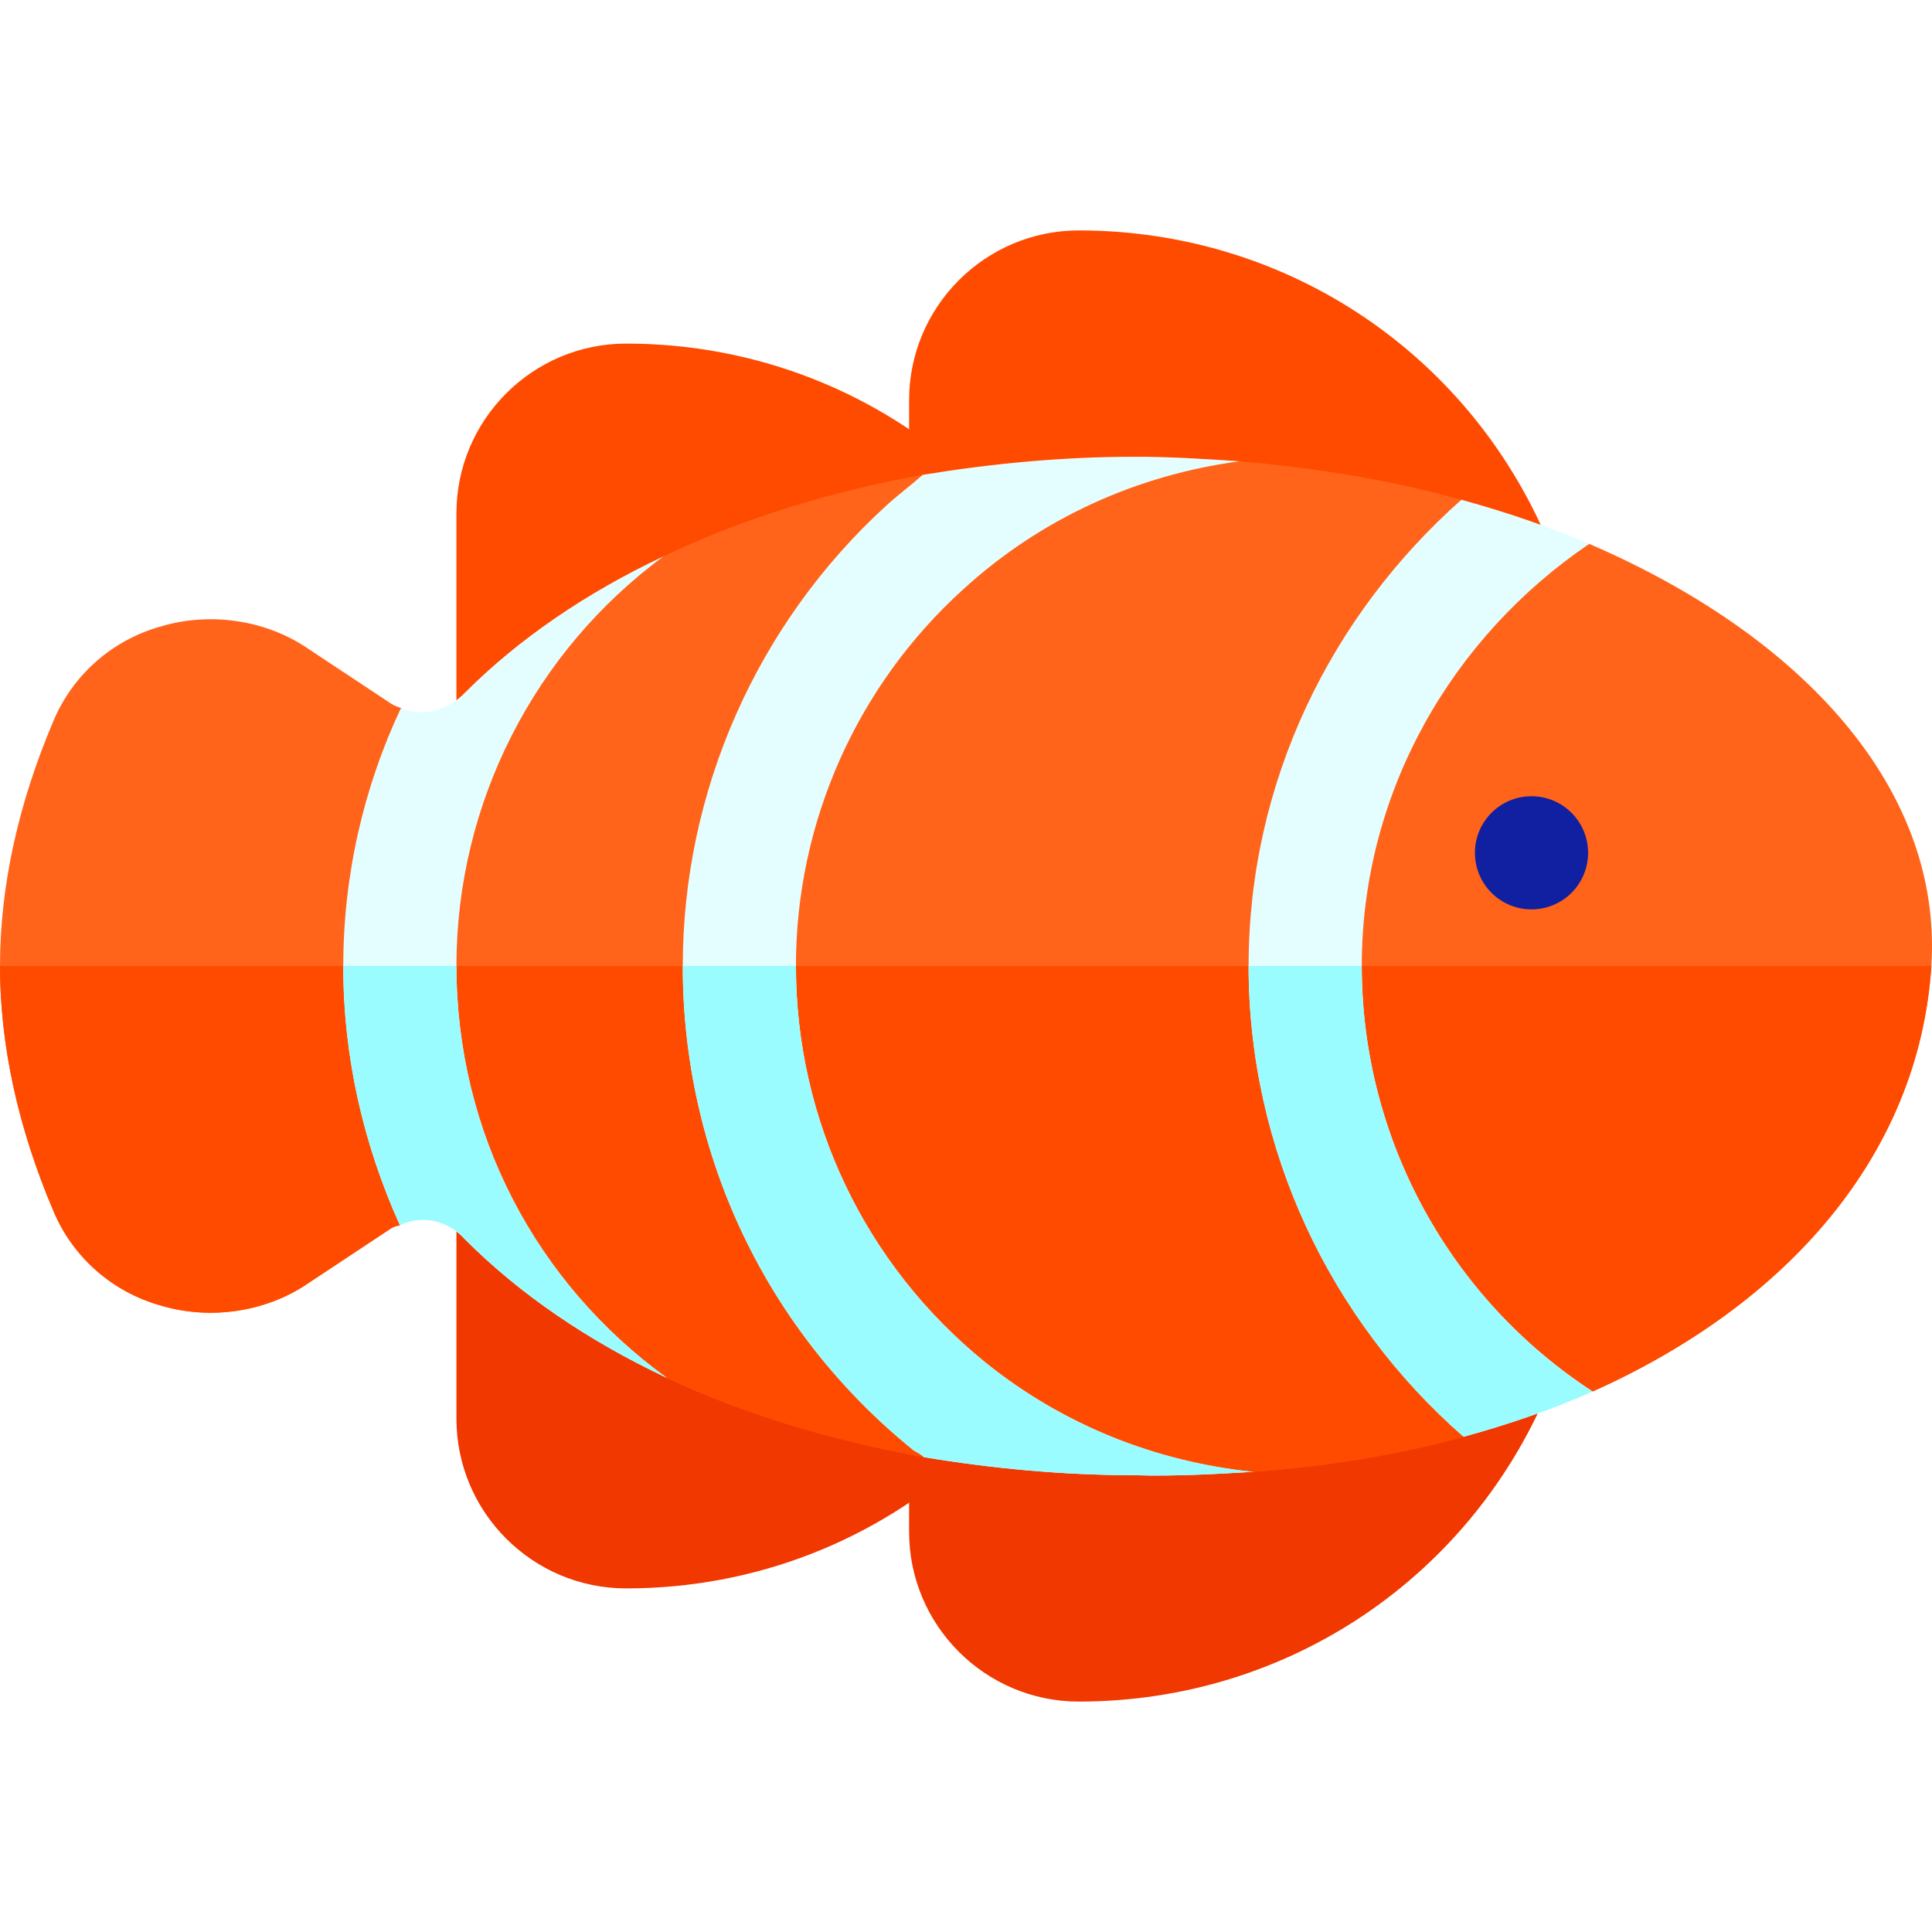
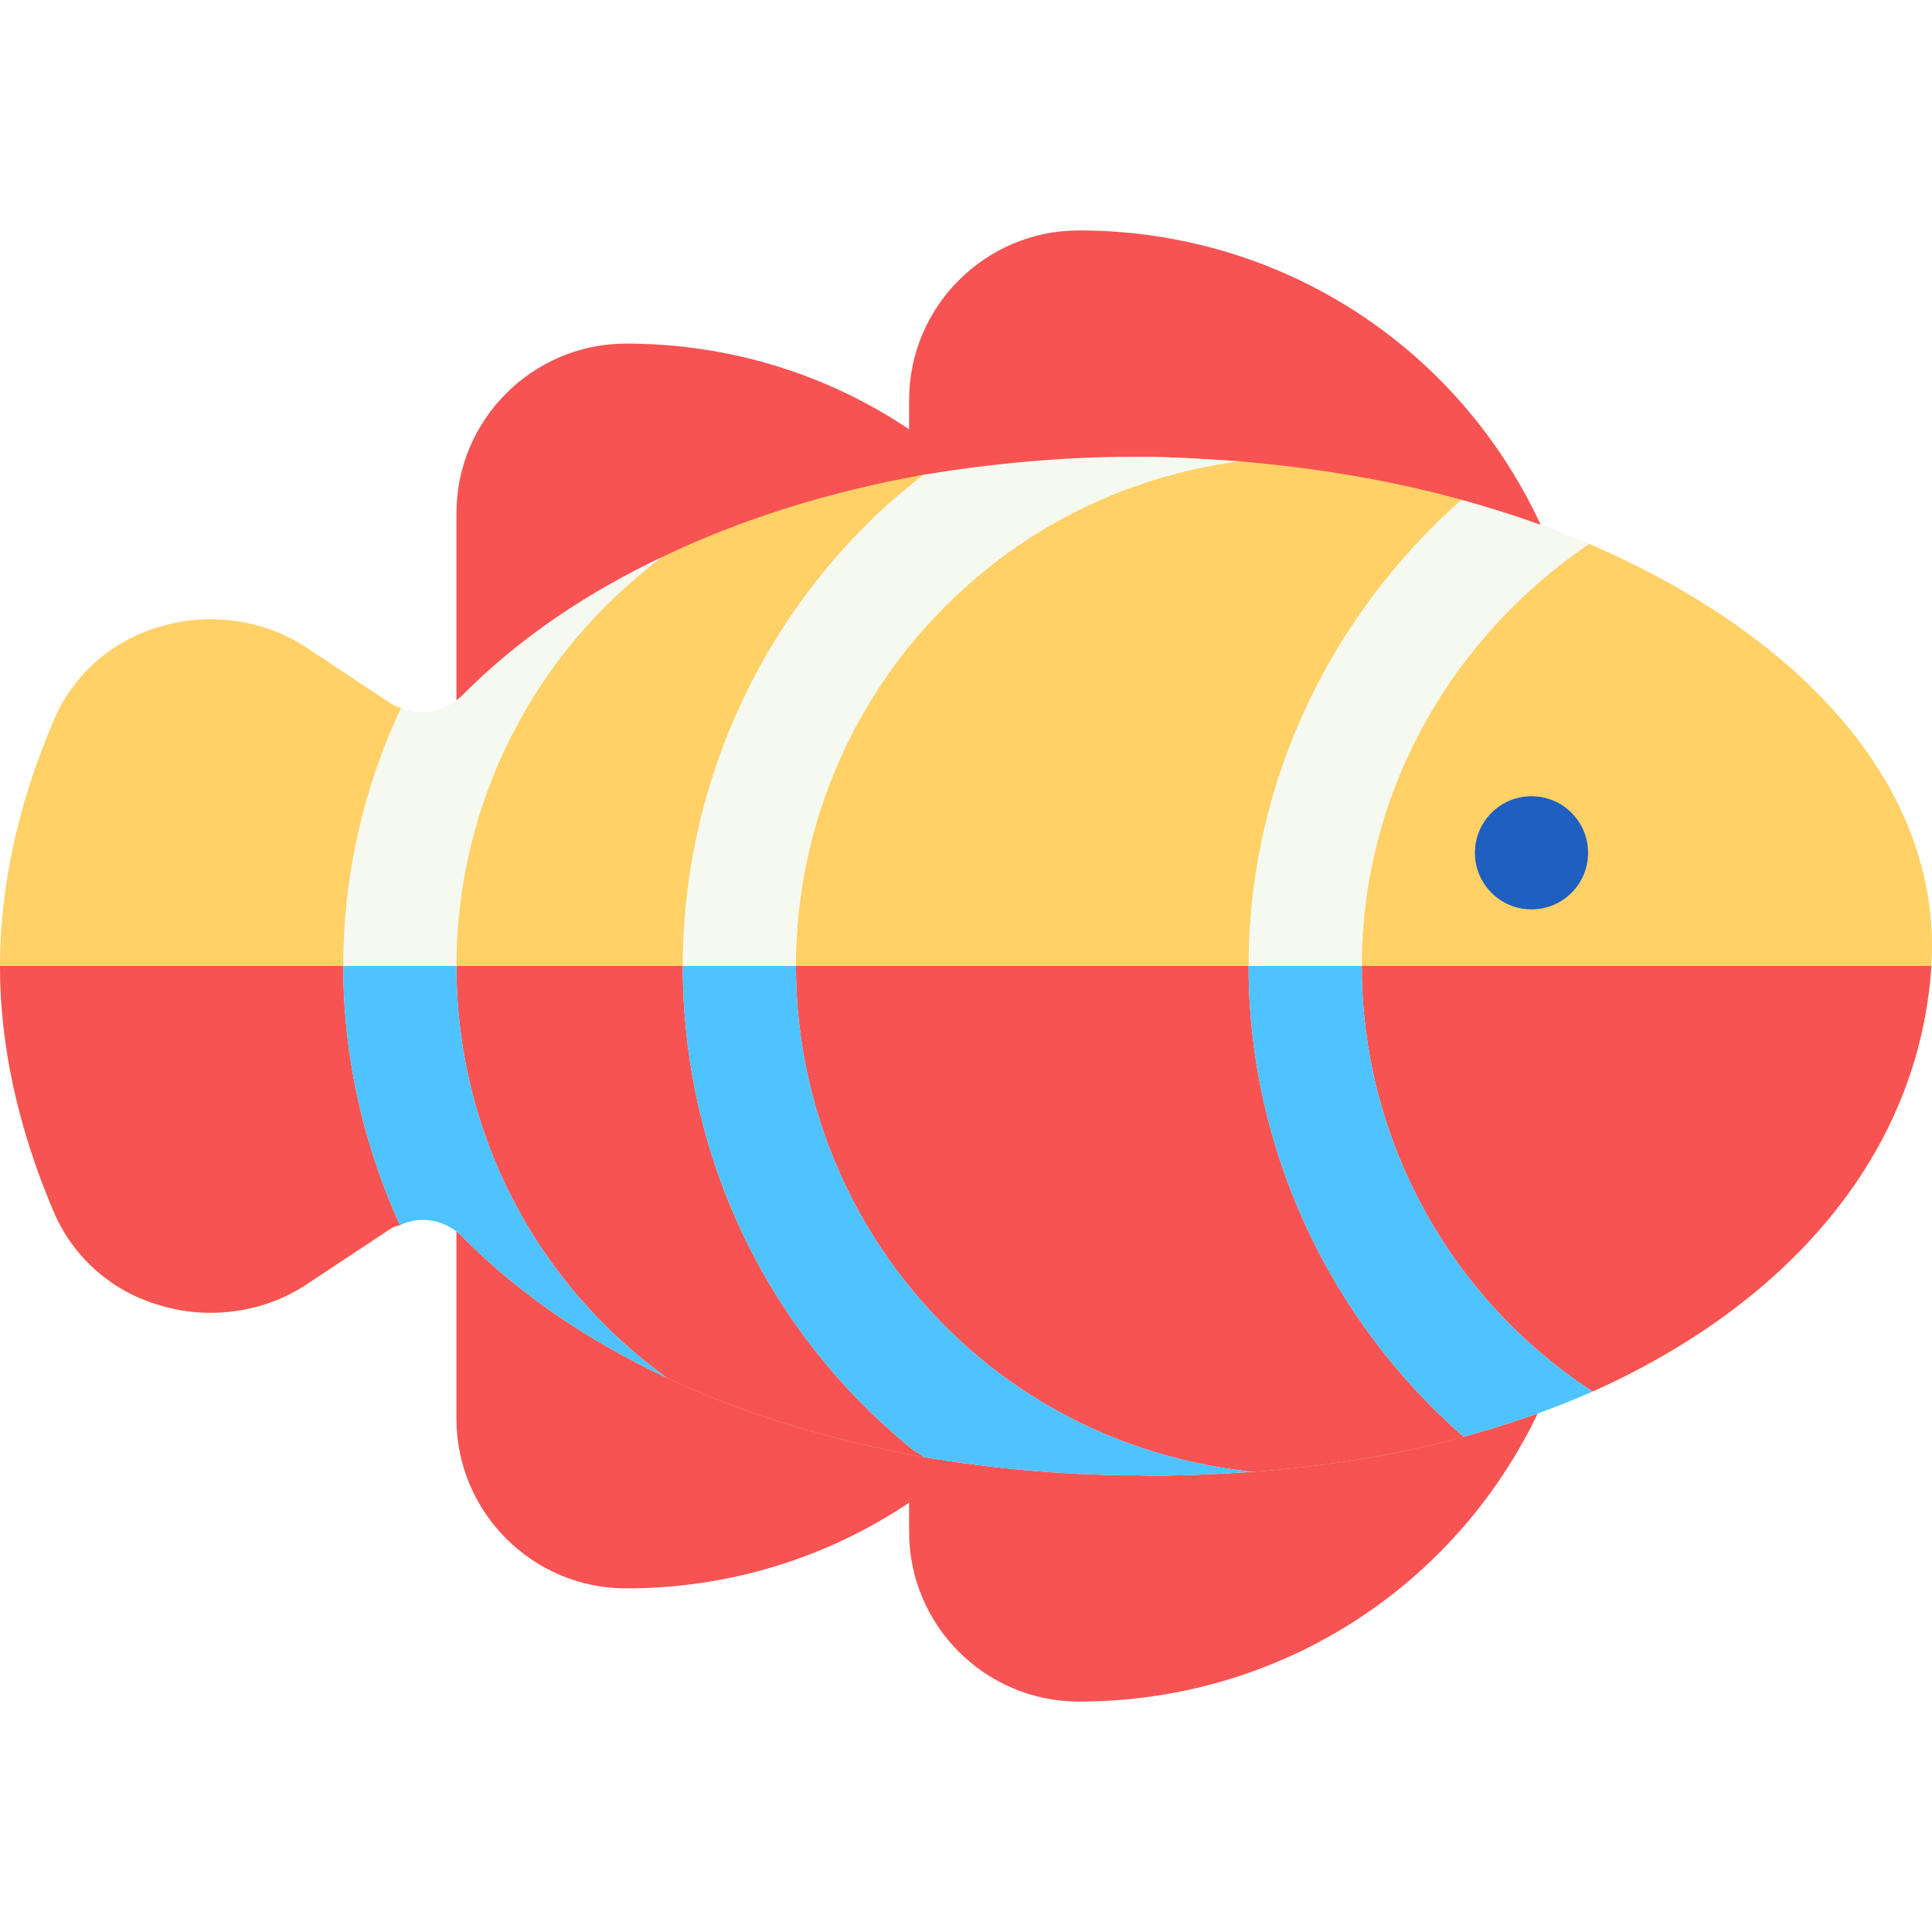
- <svg xmlns="http://www.w3.org/2000/svg" version="1.1" id="Capa_1" x="0px" y="0px" viewBox="0 0 512 512" style="enable-background:new 0 0 512 512;" xml:space="preserve">
-   <path style="fill:#F03800;" d="M120.96,319.714v56.246c0,24.806,20.179,44.985,44.985,44.985c33.973,0,66.13-12.52,91.083-35.364  L120.96,319.714z" />
+ <svg xmlns="http://www.w3.org/2000/svg" fill="#24352a" version="1.1" id="Capa_1" x="0px" y="0px" viewBox="0 0 512 512" style="enable-background:new 0 0 512 512;" xml:space="preserve">
+   <path style="fill:#f75353;" d="M120.96,319.714v56.246c0,24.806,20.179,44.985,44.985,44.985c33.973,0,66.13-12.52,91.083-35.364  L120.96,319.714z" />
  <g>
-     <path style="fill:#FF4B00;" d="M258.361,127.649c-25.128-23.62-57.842-36.595-92.416-36.595c-24.806,0-44.985,20.179-44.985,44.985   v56.246l142.995-58.326C262.768,131.309,260.763,129.156,258.361,127.649z" />
-     <path style="fill:#FF4B00;" d="M285.906,61.064c-24.806,0-44.985,20.179-44.985,44.985v30.342l170.452,9.826   C390.827,94.496,341.58,61.064,285.906,61.064z" />
+     <path style="fill:#f75353;" d="M258.361,127.649c-25.128-23.62-57.842-36.595-92.416-36.595c-24.806,0-44.985,20.179-44.985,44.985   v56.246l142.995-58.326C262.768,131.309,260.763,129.156,258.361,127.649z" />
+     <path style="fill:#f75353;" d="M285.906,61.064c-24.806,0-44.985,20.179-44.985,44.985v30.342l170.452,9.826   C390.827,94.496,341.58,61.064,285.906,61.064z" />
  </g>
-   <path style="fill:#F03800;" d="M240.92,375.609v30.342c0,24.806,20.179,44.985,44.985,44.985  c55.675,0,104.921-33.431,125.467-85.153L240.92,375.609z" />
-   <path style="fill:#FF641A;" d="M511.831,255.999c-3.299,50.082-38.187,89.67-89.771,112.763l-47.383-23.093l13.196,35.087  c-17.395,4.799-35.988,7.797-55.783,9.297c-10.196,0.601-20.693,1.201-31.189,0.901l-53.383-30.891l-2.698,26.093  c-24.592-4.5-47.685-11.396-68.079-20.993l-71.376-53.683c-2.998-0.298,3.3,11.997,0.601,13.196c-0.901,0.3-1.5,0.3-2.4,0.901  l-22.193,14.695c-11.096,7.497-25.892,9.597-38.787,5.698c-12.896-3.599-23.391-12.896-28.491-25.193  C4.797,298.885,0,276.993,0,255.999s4.797-42.886,14.094-64.778c5.099-12.297,15.596-21.594,28.491-25.193  c12.896-3.899,27.691-1.799,38.787,5.698l22.193,14.695c0.901,0.601,1.799,0.901,2.7,1.199c2.698,1.201-3.299,13.196-0.3,12.597  l69.878-52.783c20.693-9.898,43.785-17.094,68.676-21.594l-1.799,26.391l58.181-31.189c9.297,0,18.594,0.601,27.59,1.199  c20.693,1.799,40.488,5.099,58.782,10.198l-12.896,35.388l46.785-23.691C477.542,168.429,514.829,208.915,511.831,255.999z" />
-   <path style="fill:#FF4B00;" d="M511.831,255.999c-3.299,50.082-38.187,89.67-89.771,112.763l-47.383-23.093l13.196,35.087  c-17.395,4.799-35.988,7.797-55.783,9.297c-10.196,0.601-20.693,1.201-31.189,0.901l-53.383-30.891l-2.698,26.093  c-24.592-4.5-47.685-11.396-68.079-20.993l-71.376-53.683c-2.998-0.298,3.3,11.997,0.601,13.196c-0.901,0.3-1.5,0.3-2.4,0.901  l-22.193,14.695c-11.096,7.497-25.892,9.597-38.787,5.698c-12.896-3.599-23.391-12.896-28.491-25.193  C4.797,298.885,0,276.993,0,255.999H511.831z" />
+   <path style="fill:#f75353;" d="M240.92,375.609v30.342c0,24.806,20.179,44.985,44.985,44.985  c55.675,0,104.921-33.431,125.467-85.153L240.92,375.609z" />
+   <path style="fill:#ffd166;" d="M511.831,255.999c-3.299,50.082-38.187,89.67-89.771,112.763l-47.383-23.093l13.196,35.087  c-17.395,4.799-35.988,7.797-55.783,9.297c-10.196,0.601-20.693,1.201-31.189,0.901l-53.383-30.891l-2.698,26.093  c-24.592-4.5-47.685-11.396-68.079-20.993l-71.376-53.683c-2.998-0.298,3.3,11.997,0.601,13.196c-0.901,0.3-1.5,0.3-2.4,0.901  l-22.193,14.695c-11.096,7.497-25.892,9.597-38.787,5.698c-12.896-3.599-23.391-12.896-28.491-25.193  C4.797,298.885,0,276.993,0,255.999s4.797-42.886,14.094-64.778c5.099-12.297,15.596-21.594,28.491-25.193  c12.896-3.899,27.691-1.799,38.787,5.698l22.193,14.695c0.901,0.601,1.799,0.901,2.7,1.199c2.698,1.201-3.299,13.196-0.3,12.597  l69.878-52.783c20.693-9.898,43.785-17.094,68.676-21.594l-1.799,26.391l58.181-31.189c9.297,0,18.594,0.601,27.59,1.199  c20.693,1.799,40.488,5.099,58.782,10.198l-12.896,35.388l46.785-23.691C477.542,168.429,514.829,208.915,511.831,255.999z" />
+   <path style="fill:#f75353;" d="M511.831,255.999c-3.299,50.082-38.187,89.67-89.771,112.763l-47.383-23.093l13.196,35.087  c-17.395,4.799-35.988,7.797-55.783,9.297c-10.196,0.601-20.693,1.201-31.189,0.901l-53.383-30.891l-2.698,26.093  c-24.592-4.5-47.685-11.396-68.079-20.993l-71.376-53.683c-2.998-0.298,3.3,11.997,0.601,13.196c-0.901,0.3-1.5,0.3-2.4,0.901  l-22.193,14.695c-11.096,7.497-25.892,9.597-38.787,5.698c-12.896-3.599-23.391-12.896-28.491-25.193  C4.797,298.885,0,276.993,0,255.999H511.831z" />
  <g>
-     <path style="fill:#E4FEFF;" d="M332.089,390.054c-10.196,0.601-20.693,1.201-31.189,0.901c-19.194,0-38.088-1.799-56.081-4.797   c-0.901-0.901-1.799-1.201-2.7-1.799c-38.986-31.491-61.179-78.275-61.179-128.359c0-46.485,19.792-90.871,53.982-122.06   c3.299-2.998,6.599-5.398,9.597-8.098c18.294-2.998,36.887-4.797,56.381-4.797c9.297,0,18.594,0.601,27.59,1.199   c-26.99,3.599-52.483,14.995-73.176,33.889c-28.191,25.493-44.384,61.78-44.384,99.868c0,40.787,18.294,79.174,50.082,104.965   C281.406,377.459,305.998,387.356,332.089,390.054z" />
-     <path style="fill:#E4FEFF;" d="M422.06,368.763c-10.796,4.797-22.193,8.696-34.188,11.995   c-35.389-30.89-56.981-76.175-56.981-124.759c0-48.884,21.892-92.968,56.381-123.559c11.997,3.299,23.391,7.198,33.889,11.696   c-36.289,24.592-60.28,65.678-60.28,111.862C360.881,301.885,384.274,344.17,422.06,368.763z" />
-     <path style="fill:#E4FEFF;" d="M176.742,365.164c-20.993-9.898-38.987-22.193-53.381-36.589   c-4.799-5.398-11.696-6.597-17.395-3.899C96.368,303.385,90.97,280.292,90.97,256c0-23.992,5.398-47.385,15.295-68.378   c5.398,2.4,12.295,0.901,17.094-4.198c14.094-14.096,32.089-26.391,52.483-35.988c-34.189,25.191-54.883,65.378-54.883,108.564   C120.96,300.084,141.953,339.972,176.742,365.164z" />
+     <path style="fill:#f5f9f0;" d="M332.089,390.054c-10.196,0.601-20.693,1.201-31.189,0.901c-19.194,0-38.088-1.799-56.081-4.797   c-0.901-0.901-1.799-1.201-2.7-1.799c-38.986-31.491-61.179-78.275-61.179-128.359c0-46.485,19.792-90.871,53.982-122.06   c3.299-2.998,6.599-5.398,9.597-8.098c18.294-2.998,36.887-4.797,56.381-4.797c9.297,0,18.594,0.601,27.59,1.199   c-26.99,3.599-52.483,14.995-73.176,33.889c-28.191,25.493-44.384,61.78-44.384,99.868c0,40.787,18.294,79.174,50.082,104.965   C281.406,377.459,305.998,387.356,332.089,390.054z" />
+     <path style="fill:#f5f9f0;" d="M422.06,368.763c-10.796,4.797-22.193,8.696-34.188,11.995   c-35.389-30.89-56.981-76.175-56.981-124.759c0-48.884,21.892-92.968,56.381-123.559c11.997,3.299,23.391,7.198,33.889,11.696   c-36.289,24.592-60.28,65.678-60.28,111.862C360.881,301.885,384.274,344.17,422.06,368.763z" />
+     <path style="fill:#f5f9f0;" d="M176.742,365.164c-20.993-9.898-38.987-22.193-53.381-36.589   c-4.799-5.398-11.696-6.597-17.395-3.899C96.368,303.385,90.97,280.292,90.97,256c0-23.992,5.398-47.385,15.295-68.378   c5.398,2.4,12.295,0.901,17.094-4.198c14.094-14.096,32.089-26.391,52.483-35.988c-34.189,25.191-54.883,65.378-54.883,108.564   C120.96,300.084,141.953,339.972,176.742,365.164z" />
  </g>
  <g>
-     <path style="fill:#9BFCFF;" d="M176.742,365.164c-20.993-9.898-38.987-22.193-53.381-36.589   c-4.799-5.398-11.696-6.597-17.395-3.899C96.368,303.385,90.97,280.292,90.97,256h29.99   C120.96,300.084,141.953,339.972,176.742,365.164z" />
-     <path style="fill:#9BFCFF;" d="M261.013,360.965c20.393,16.495,44.985,26.391,71.077,29.089   c-10.196,0.601-20.693,1.201-31.189,0.901c-19.194,0-38.088-1.799-56.081-4.797c-0.901-0.901-1.799-1.201-2.7-1.799   c-38.986-31.491-61.179-78.275-61.179-128.359h29.99C210.93,296.786,229.224,335.174,261.013,360.965z" />
-     <path style="fill:#9BFCFF;" d="M422.06,368.763c-10.796,4.797-22.193,8.696-34.188,11.995   c-35.389-30.89-56.981-76.175-56.981-124.759h29.99C360.881,301.885,384.274,344.17,422.06,368.763z" />
+     <path style="fill:#4fc3ff;" d="M176.742,365.164c-20.993-9.898-38.987-22.193-53.381-36.589   c-4.799-5.398-11.696-6.597-17.395-3.899C96.368,303.385,90.97,280.292,90.97,256h29.99   C120.96,300.084,141.953,339.972,176.742,365.164z" />
+     <path style="fill:#4fc3ff;" d="M261.013,360.965c20.393,16.495,44.985,26.391,71.077,29.089   c-10.196,0.601-20.693,1.201-31.189,0.901c-19.194,0-38.088-1.799-56.081-4.797c-0.901-0.901-1.799-1.201-2.7-1.799   c-38.986-31.491-61.179-78.275-61.179-128.359h29.99C210.93,296.786,229.224,335.174,261.013,360.965z" />
+     <path style="fill:#4fc3ff;" d="M422.06,368.763c-10.796,4.797-22.193,8.696-34.188,11.995   c-35.389-30.89-56.981-76.175-56.981-124.759h29.99C360.881,301.885,384.274,344.17,422.06,368.763z" />
  </g>
-   <circle style="fill:#1020A1;" cx="405.866" cy="226.005" r="14.995" />
+   <circle style="fill:#1e5fbf;" cx="405.866" cy="226.005" r="14.995" />
  <g>
</g>
  <g>
</g>
  <g>
</g>
  <g>
</g>
  <g>
</g>
  <g>
</g>
  <g>
</g>
  <g>
</g>
  <g>
</g>
  <g>
</g>
  <g>
</g>
  <g>
</g>
  <g>
</g>
  <g>
</g>
  <g>
</g>
</svg>
